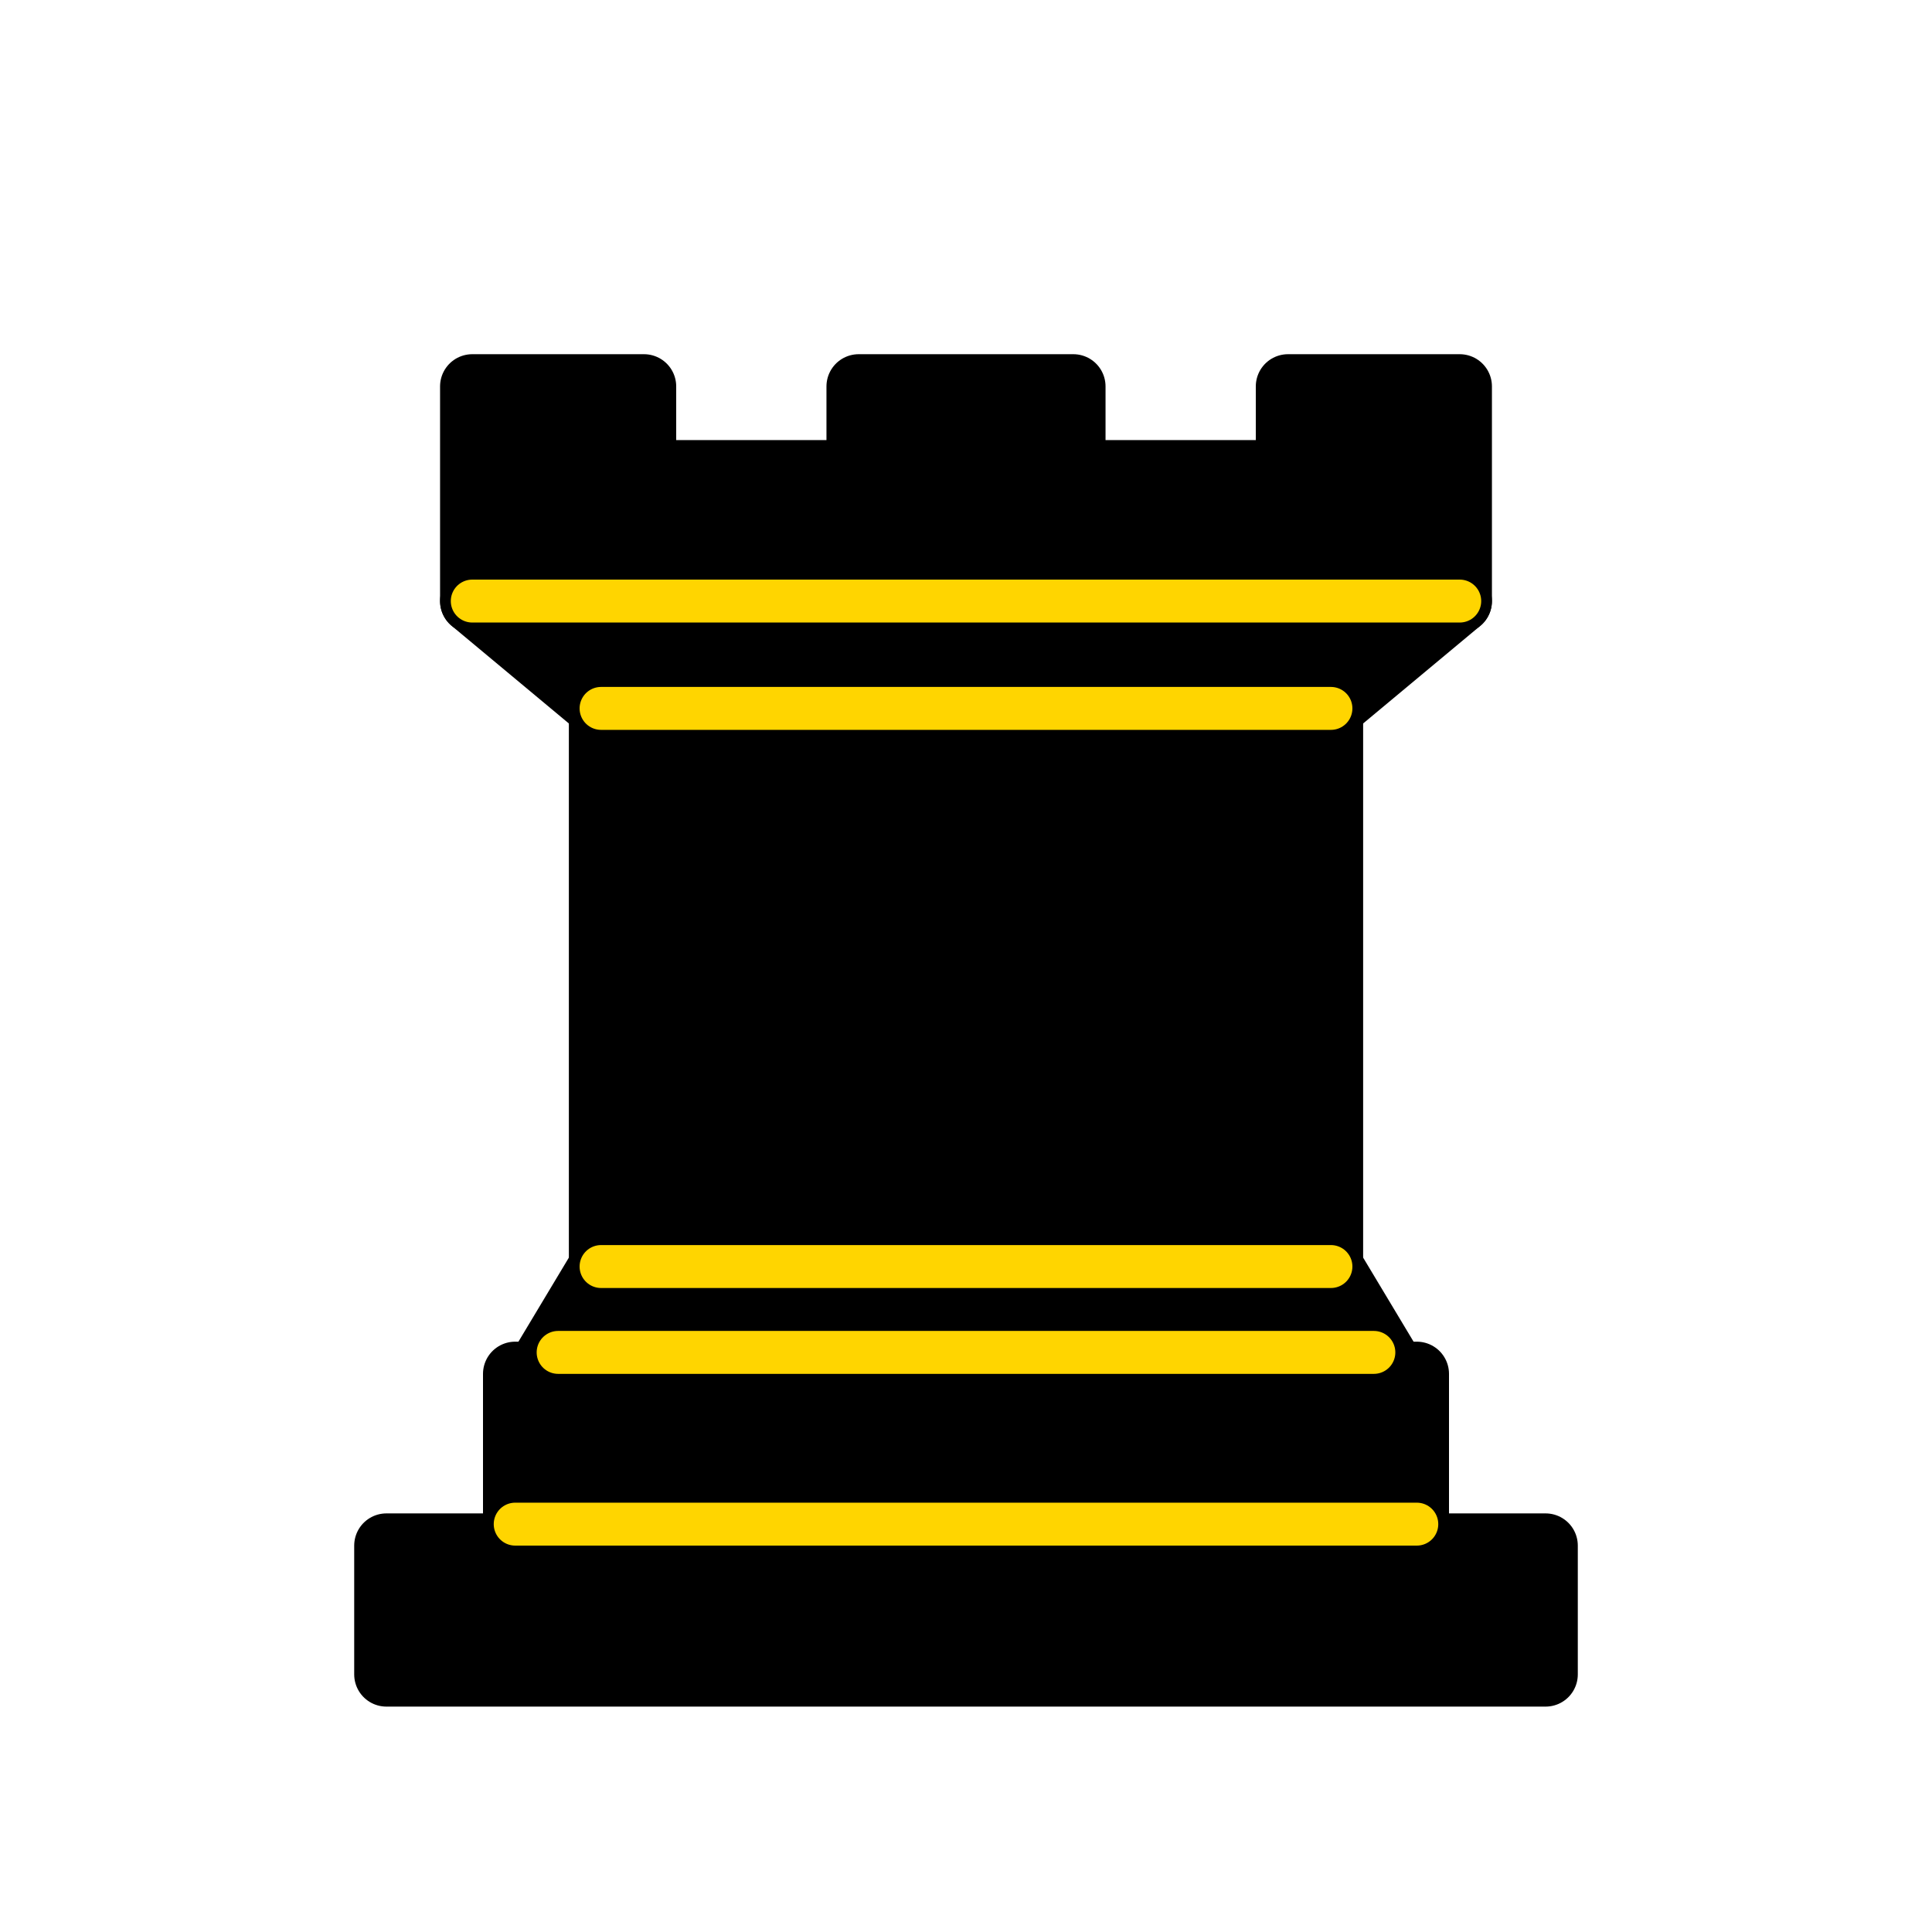
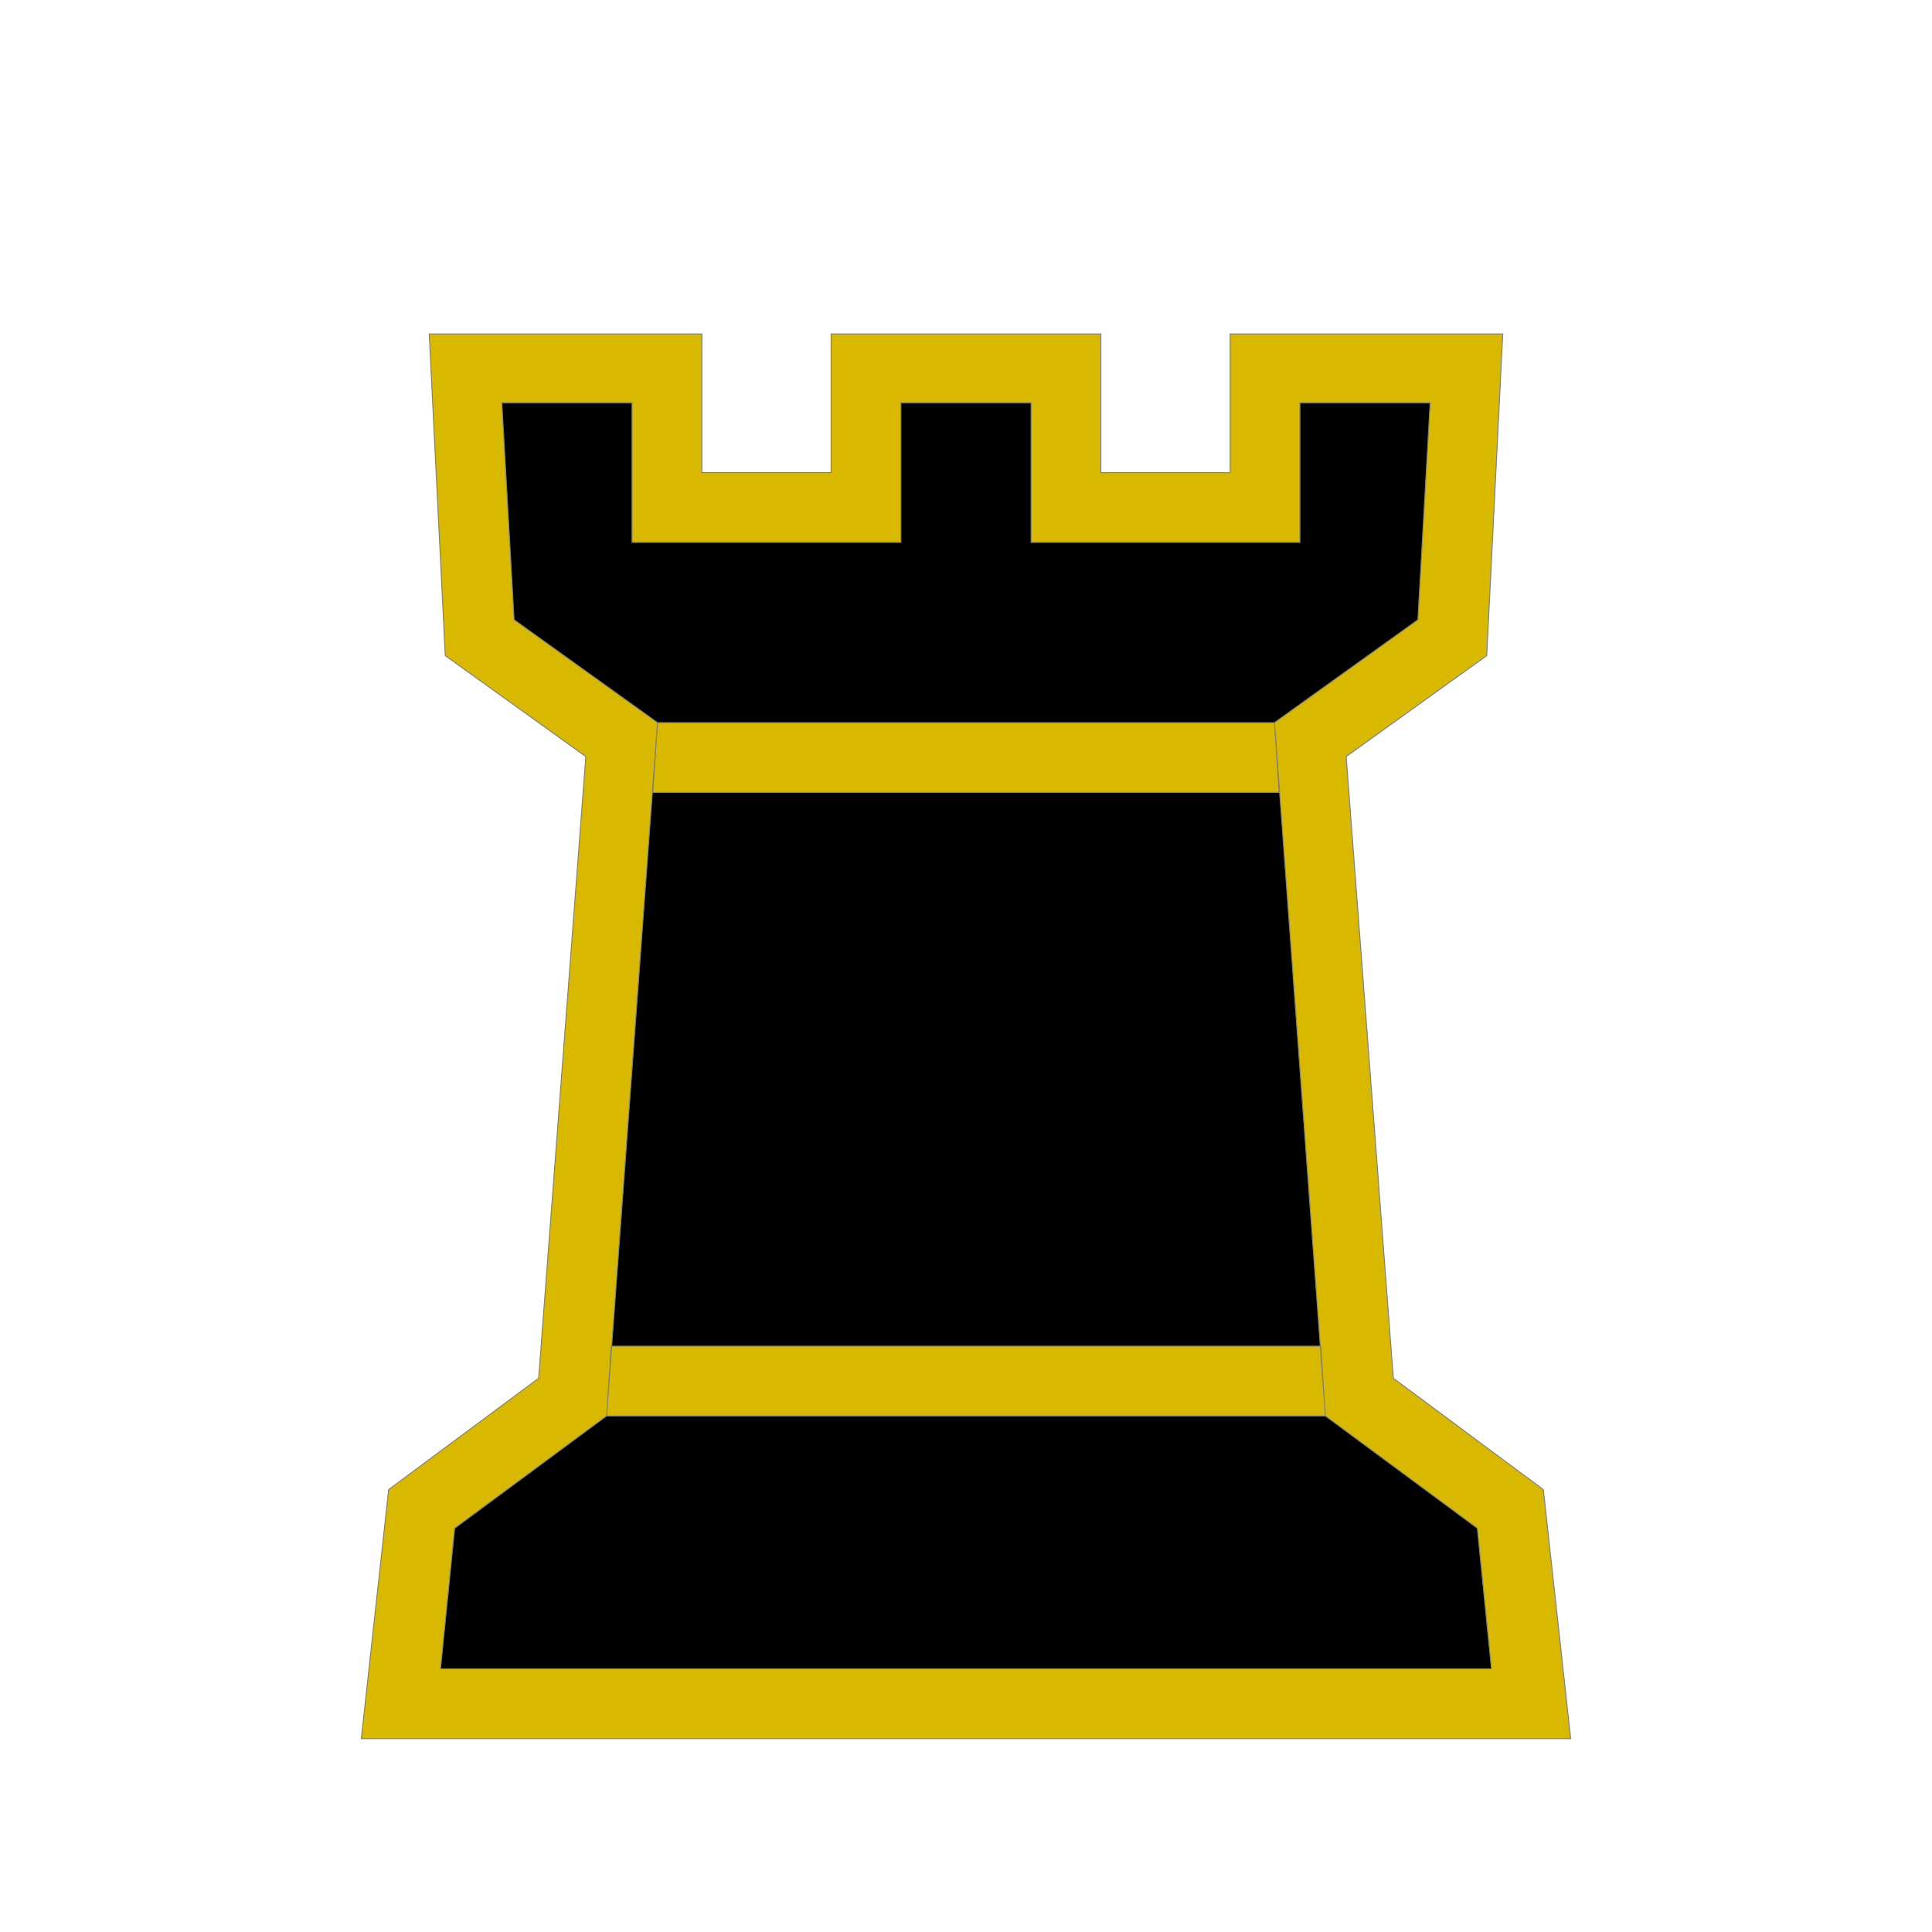
- <svg xmlns="http://www.w3.org/2000/svg" width="40px" height="40px" viewBox="0 0 40 40" version="1.1" baseProfile="full">
-   <g id="1br" transform="matrix(0.888889 0 0 0.888889 0 0)">
-     <path transform="matrix(1 0 0 1 0 0)" d="M9 39L36 39L36 36L9 36L9 39z" stroke="#000000" stroke-width="1.5" style="stroke-linejoin: round;" />
-     <path transform="matrix(1 0 0 1 0 0)" d="M12.5 32L14 29.5L31 29.5L32.5 32L12.5 32z" stroke="#000000" stroke-width="1.5" style="stroke-linejoin: round;" />
-     <path transform="matrix(1 0 0 1 0 0)" d="M12 36L12 32L33 32L33 36L12 36z" stroke="#000000" stroke-width="1.5" style="stroke-linejoin: round;" />
-     <path transform="matrix(1 0 0 1 0 0)" d="M 14 29.5 L 14 16.5 L 25.156 16.5 L 31 16.5 L 31 29.5 L 14 29.5 Z" stroke="#000000" stroke-width="1.5" style="fill-rule: evenodd;" />
-     <path transform="matrix(1 0 0 1 0 0)" d="M 14 16.5 L 11 14 L 26.094 14 L 34 14 L 33.063 14.781 L 31 16.5 L 14 16.5 Z" stroke="#000000" stroke-width="1.5" style="stroke-linejoin: round; stroke-linecap: round;" />
-     <path transform="matrix(1 0 0 1 0 0)" d="M11 14L11 9L15 9L15 11L20 11L20 9L25 9L25 11L30 11L30 9L34 9L34 14L11 14z" stroke="#000000" stroke-width="1.5" style="stroke-linejoin: round;" />
-     <path transform="matrix(1 0 0 1 0 0)" d="M12 35.5L33 35.5" stroke-width="1" fill="none" style="stroke-linecap: round; stroke: rgb(255, 213, 0);" />
-     <path transform="matrix(1 0 0 1 0 0)" d="M13 31.5L32 31.5" stroke-width="1" fill="none" style="stroke-linecap: round; stroke: rgb(255, 213, 0);" />
-     <path transform="matrix(1 0 0 1 0 0)" d="M 14 29.5 L 21.471 29.5 L 27.281 29.5 L 31 29.5" stroke-width="1" style="fill: rgb(186, 218, 85); stroke-linecap: round; stroke: rgb(255, 213, 0);" />
-     <path transform="matrix(1 0 0 1 0 0)" d="M14 16.5L31 16.5" stroke-width="1" style="stroke-linejoin: round; stroke-linecap: round; stroke: rgb(255, 213, 0);" />
-     <path transform="matrix(1 0 0 1 0 0)" d="M11 14L34 14" stroke-width="1" fill="none" style="stroke-linecap: round; stroke: rgb(255, 213, 0);" />
+ <svg xmlns="http://www.w3.org/2000/svg" viewBox="0 0 2048 2048">
+   <g id="g3343-3" style="fill:#f9f9f9;fill-opacity:1" transform="matrix(1, 0, 0, 1, -5.684341886080802e-14, 2.842170943040401e-14)">
+     <g id="g3339-6" style="fill:#f9f9f9;fill-opacity:1">
+       <g id="g4-7" transform="matrix(1,0,0,-1,0,2048)" style="fill:#f9f9f9;fill-opacity:1">
+         <path id="path6-5" style="fill-opacity: 1; stroke: rgb(128, 128, 128); fill: rgb(0, 0, 0);" d="m 489.711,386.542 21.34,295.441 135.983,109.169 -47.831,689.373 -154.661,126.678 -39.847,215.186 h 625.814 601.949 l -15.983,-215.186 -154.661,-126.678 -54.339,-693.712 120.797,-83.136 38.695,-317.136 h -223.916 l -4.34,151.34 H 1136.627 V 386.542 H 924.391 l -8.68,151.34 H 709.289 V 386.542 Z" transform="matrix(1,0,0,-1,0,2048)" />
+       </g>
+     </g>
+   </g>
+   <g id="g3343" transform="matrix(1, 0, 0, 1, -5.684341886080802e-14, 2.842170943040401e-14)">
+     <g id="g3339">
+       <g id="g4" transform="matrix(1 0 0 -1 0 2048)" style="fill:#000000">
+         <path id="path6" d="m1024 547h-381l5 74h752l5-74h-381zm0 661h-332l5 74h654l5-74h-332zm0-1003h-641l29 264 159 118 50 659-149 107-17 341h289v-147h137v147h286v-147h137v147h289l-17-341-149-107 50-659 159-118 29-264h-641zm0 74h557l-15 149-161 119-54 735 152 109 13 230h-138v-148h-285v148h-138v-148h-285v148h-138l13-230 152-109-54-735-161-119-15-149h557z" style="stroke: rgb(128, 128, 128); fill: rgb(217, 184, 0);" />
+       </g>
+     </g>
  </g>
</svg>
